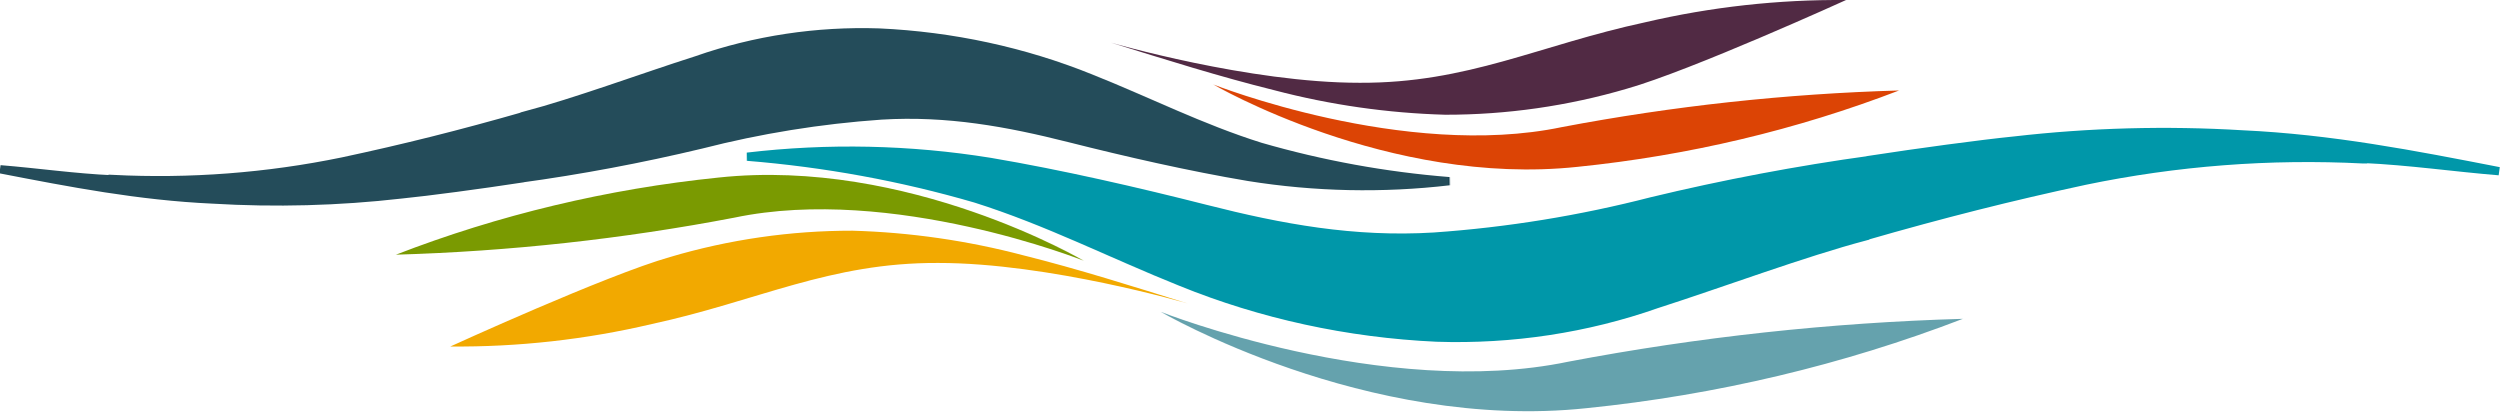
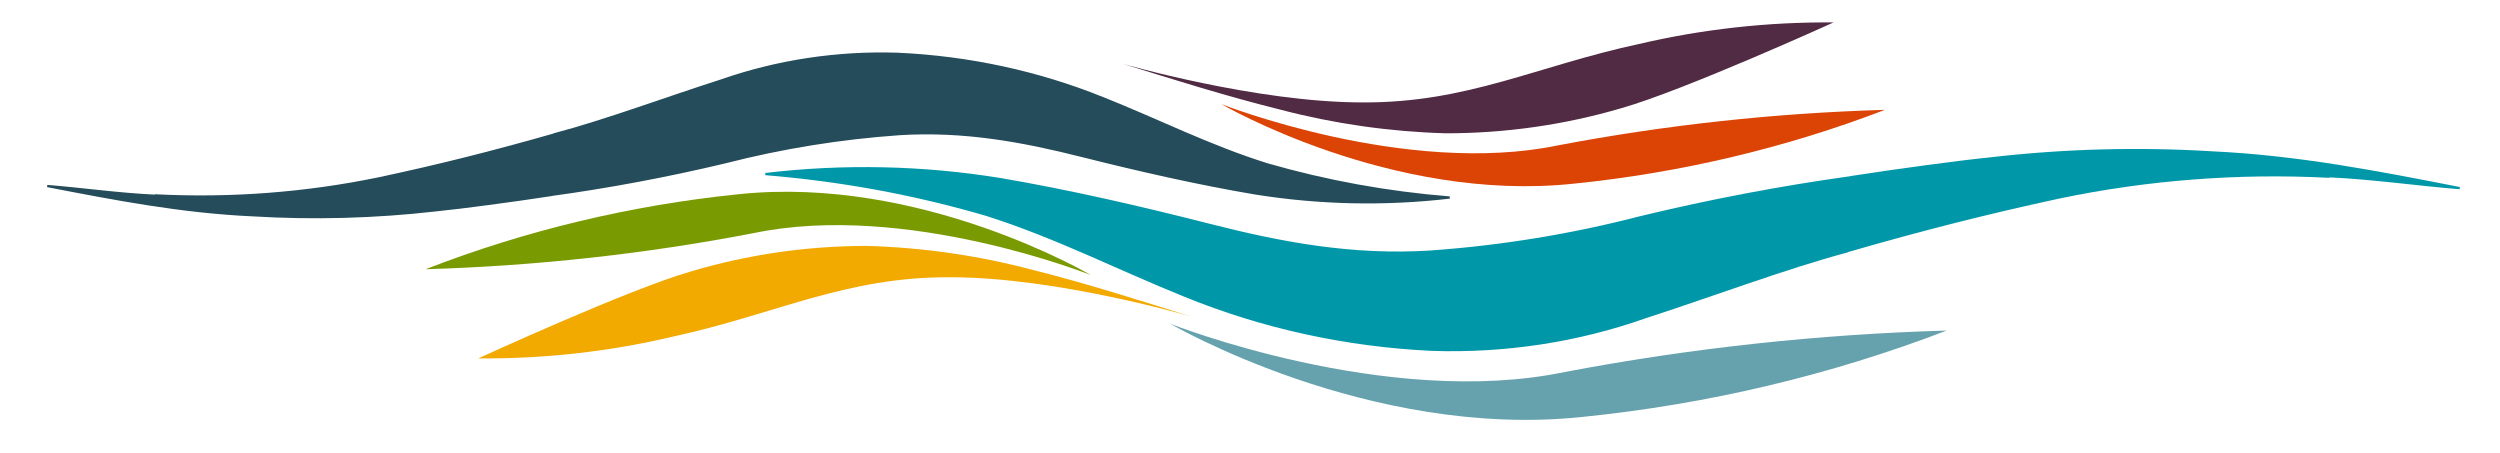
- <svg xmlns="http://www.w3.org/2000/svg" width="303" height="50" viewBox="0 0 303 50">
-   <g fill="none">
-     <path fill="#244C5A" stroke="#244C5A" d="M84.516 7.27c-6.702 2.14-14.717 5.12-20.95 6.756l-.58 7.632a227.7 227.7 0 0 0 22.027-4.135 122.116 122.116 0 0 1 21.82-3.522c8.043-.492 15.353.854 22.87 2.753 6.91 1.743 14.524 3.486 21.668 4.688a88.81 88.81 0 0 0 24.362.517 115.674 115.674 0 0 1-22.897-4.171c-7.186-2.248-13.709-5.565-20.604-8.306-8.064-3.256-16.77-5.137-25.648-5.541-7.543-.25-15.062.885-22.068 3.33zM13.654 21.694a110.47 110.47 0 0 0 27.886-2.127c7.49-1.599 14.247-3.294 22.11-5.541l-.58 7.632c-4.727.721-11.056 1.575-14.441 1.911a132.161 132.161 0 0 1-22.856.613C16.86 23.774 8.596 22.175.028 20.516c4.478.361 9.038 1.022 13.626 1.226v-.048z" />
-     <path fill="#512A44" d="M199.463 2.704a103.073 103.073 0 0 1 24.367-2.7s-18.84 8.56-26.557 10.742a77.877 77.877 0 0 1-22.043 3.16 91.798 91.798 0 0 1-20.715-2.968c-6.64-1.646-13.279-3.738-19.819-5.771 0 0 16.748 4.881 30.176 4.866 13.113.06 21.76-4.57 34.591-7.329z" />
-     <path fill="#DC4405" d="M230.266 10.965a259.392 259.392 0 0 0-40.91 4.444c-19.092 3.985-42.241-5.17-42.241-5.17s21.237 12.415 44.137 9.985c13.444-1.365 26.59-4.485 39.014-9.26z" />
-     <path fill="#65A2AD" d="M190.146 43.839c-22.333 4.662-49.411-6.048-49.411-6.048s24.841 14.522 51.628 11.68C208.09 47.874 223.466 44.225 238 38.64a303.42 303.42 0 0 0-47.854 5.199z" />
-     <path fill="#0097A9" stroke="#0097A9" d="M200.868 36.867c8.101-2.603 17.79-6.23 25.324-8.22l.701-9.288a273.766 273.766 0 0 0-26.627 5.032 146.737 146.737 0 0 1-26.376 4.285c-9.723.6-18.56-1.038-27.647-3.35-8.352-2.12-17.556-4.241-26.193-5.704a106.657 106.657 0 0 0-29.45-.629c9.418.76 18.705 2.462 27.68 5.076 8.686 2.735 16.57 6.772 24.906 10.107 9.748 3.962 20.272 6.251 31.004 6.743 9.119.303 18.208-1.077 26.678-4.052zm85.661-17.552a132.682 132.682 0 0 0-33.71 2.589c-9.054 1.945-17.222 4.008-26.727 6.743l.701-9.288c5.713-.878 13.364-1.916 17.457-2.326a158.715 158.715 0 0 1 27.63-.746c10.774.498 20.763 2.443 31.12 4.462-5.412-.44-10.925-1.244-16.47-1.492v.058z" />
-     <path fill="#F2A900" d="M79.04 39.27a102.729 102.729 0 0 1-24.44 2.726s18.896-8.643 26.637-10.845a77.631 77.631 0 0 1 22.108-3.191 91.506 91.506 0 0 1 20.777 2.996c6.66 1.663 13.319 3.775 19.878 5.827 0 0-16.798-4.928-30.266-4.913-13.152-.06-21.826 4.614-34.695 7.4z" />
-     <path fill="#7A9A01" d="M48 30.867a258.517 258.517 0 0 0 41.033-4.487C108.18 22.356 131.4 31.6 131.4 31.6s-21.3-12.535-44.269-10.082c-13.484 1.378-26.67 4.528-39.131 9.35z" />
+ <svg xmlns="http://www.w3.org/2000/svg" width="1116" height="202" viewBox="0 0 1116 202">
+   <g fill="none" fill-rule="evenodd">
+     <g fill-rule="nonzero">
+       <path fill="#244C5A" stroke="#244C5A" d="M322.133 35.882c-23.88 7.617-52.437 18.23-74.643 24.049l-2.068 27.172a812.331 812.331 0 0 0 78.483-14.72c25.348-6.497 51.402-10.699 77.744-12.538 28.656-1.754 54.702 3.038 81.487 9.8 24.618 6.204 51.747 12.41 77.202 16.688a316.698 316.698 0 0 0 86.804 1.84c-27.759-2.22-55.133-7.203-81.585-14.848-25.603-8.002-48.842-19.813-73.411-29.57-28.73-11.59-59.751-18.287-91.383-19.726-26.877-.887-53.667 3.151-78.63 11.853zM69.649 87.232c33.367 1.686 66.839-.865 99.359-7.574 26.686-5.692 50.762-11.725 78.778-19.727l-2.068 27.172c-16.839 2.568-39.39 5.606-51.452 6.804a471.292 471.292 0 0 1-81.437 2.183c-31.758-1.455-61.201-7.147-91.727-13.052 15.952 1.284 32.2 3.638 48.547 4.365v-.171z" />
+       <path fill="#512A44" d="M731.693 19.627c28.334-6.631 57.53-9.864 86.819-9.614 0 0-67.125 30.477-94.625 38.241-25.34 7.467-51.855 11.265-78.539 11.25-25.005-.71-49.806-4.26-73.807-10.563-23.657-5.863-47.313-13.31-70.614-20.547 0 0 59.673 17.378 107.517 17.325 46.721.211 77.534-16.268 123.25-26.092z" />
+       <path fill="#DC4405" d="M841.445 49.034c-49.019 1.418-97.8 6.713-145.765 15.822C627.656 79.044 545.174 46.45 545.174 46.45s75.668 44.198 157.26 35.549c47.903-4.86 94.742-15.967 139.011-32.964z" />
+       <path fill="#65A2AD" d="M698.493 166.066c-79.57 16.596-176.051-21.531-176.051-21.531s88.51 51.7 183.953 41.582c56.033-5.684 110.822-18.676 162.605-38.56-57.34 1.66-114.4 7.854-170.507 18.51z" />
+       <path fill="#0097A9" stroke="#0097A9" d="M734.329 141.64c28.848-9.312 63.348-22.287 90.174-29.403L827 79.015a970.885 970.885 0 0 0-94.814 17.998c-30.623 7.943-62.097 13.08-93.922 15.33-34.618 2.144-66.084-3.716-98.442-11.982-29.74-7.586-62.515-15.173-93.267-20.404a378.09 378.09 0 0 0-104.867-2.25c33.536 2.715 66.606 8.806 98.562 18.155 30.93 9.783 59.006 24.223 88.687 36.152 34.709 14.172 72.184 22.36 110.398 24.12 32.47 1.084 64.835-3.854 94.993-14.493zm305.022-62.782c-40.31-2.062-80.747 1.057-120.034 9.26-32.24 6.959-61.326 14.336-95.171 24.12l2.498-33.223c20.343-3.14 47.586-6.854 62.159-8.319a562.616 562.616 0 0 1 98.382-2.668c38.366 1.779 73.936 8.737 110.815 15.957-19.272-1.57-38.901-4.447-58.649-5.336v.209z" />
+       <path fill="#F2A900" d="M300.524 150.234c-28.4 6.727-57.665 10.006-87.023 9.752 0 0 67.283-30.916 94.848-38.793 25.4-7.574 51.978-11.427 78.724-11.413 25.064.72 49.924 4.322 73.982 10.716 23.712 5.948 47.424 13.503 70.78 20.844 0 0-59.813-17.629-107.77-17.575-46.832-.214-77.717 16.503-123.54 26.47z" />
+       <path fill="#7A9A01" d="M190 120.178a916.53 916.53 0 0 0 146.109-16.05c68.184-14.393 150.86 18.672 150.86 18.672s-75.846-44.836-157.631-36.062c-48.015 4.93-94.964 16.197-139.338 33.44z" />
+     </g>
+     <path d="M0 0h1116v202H0z" />
  </g>
</svg>
